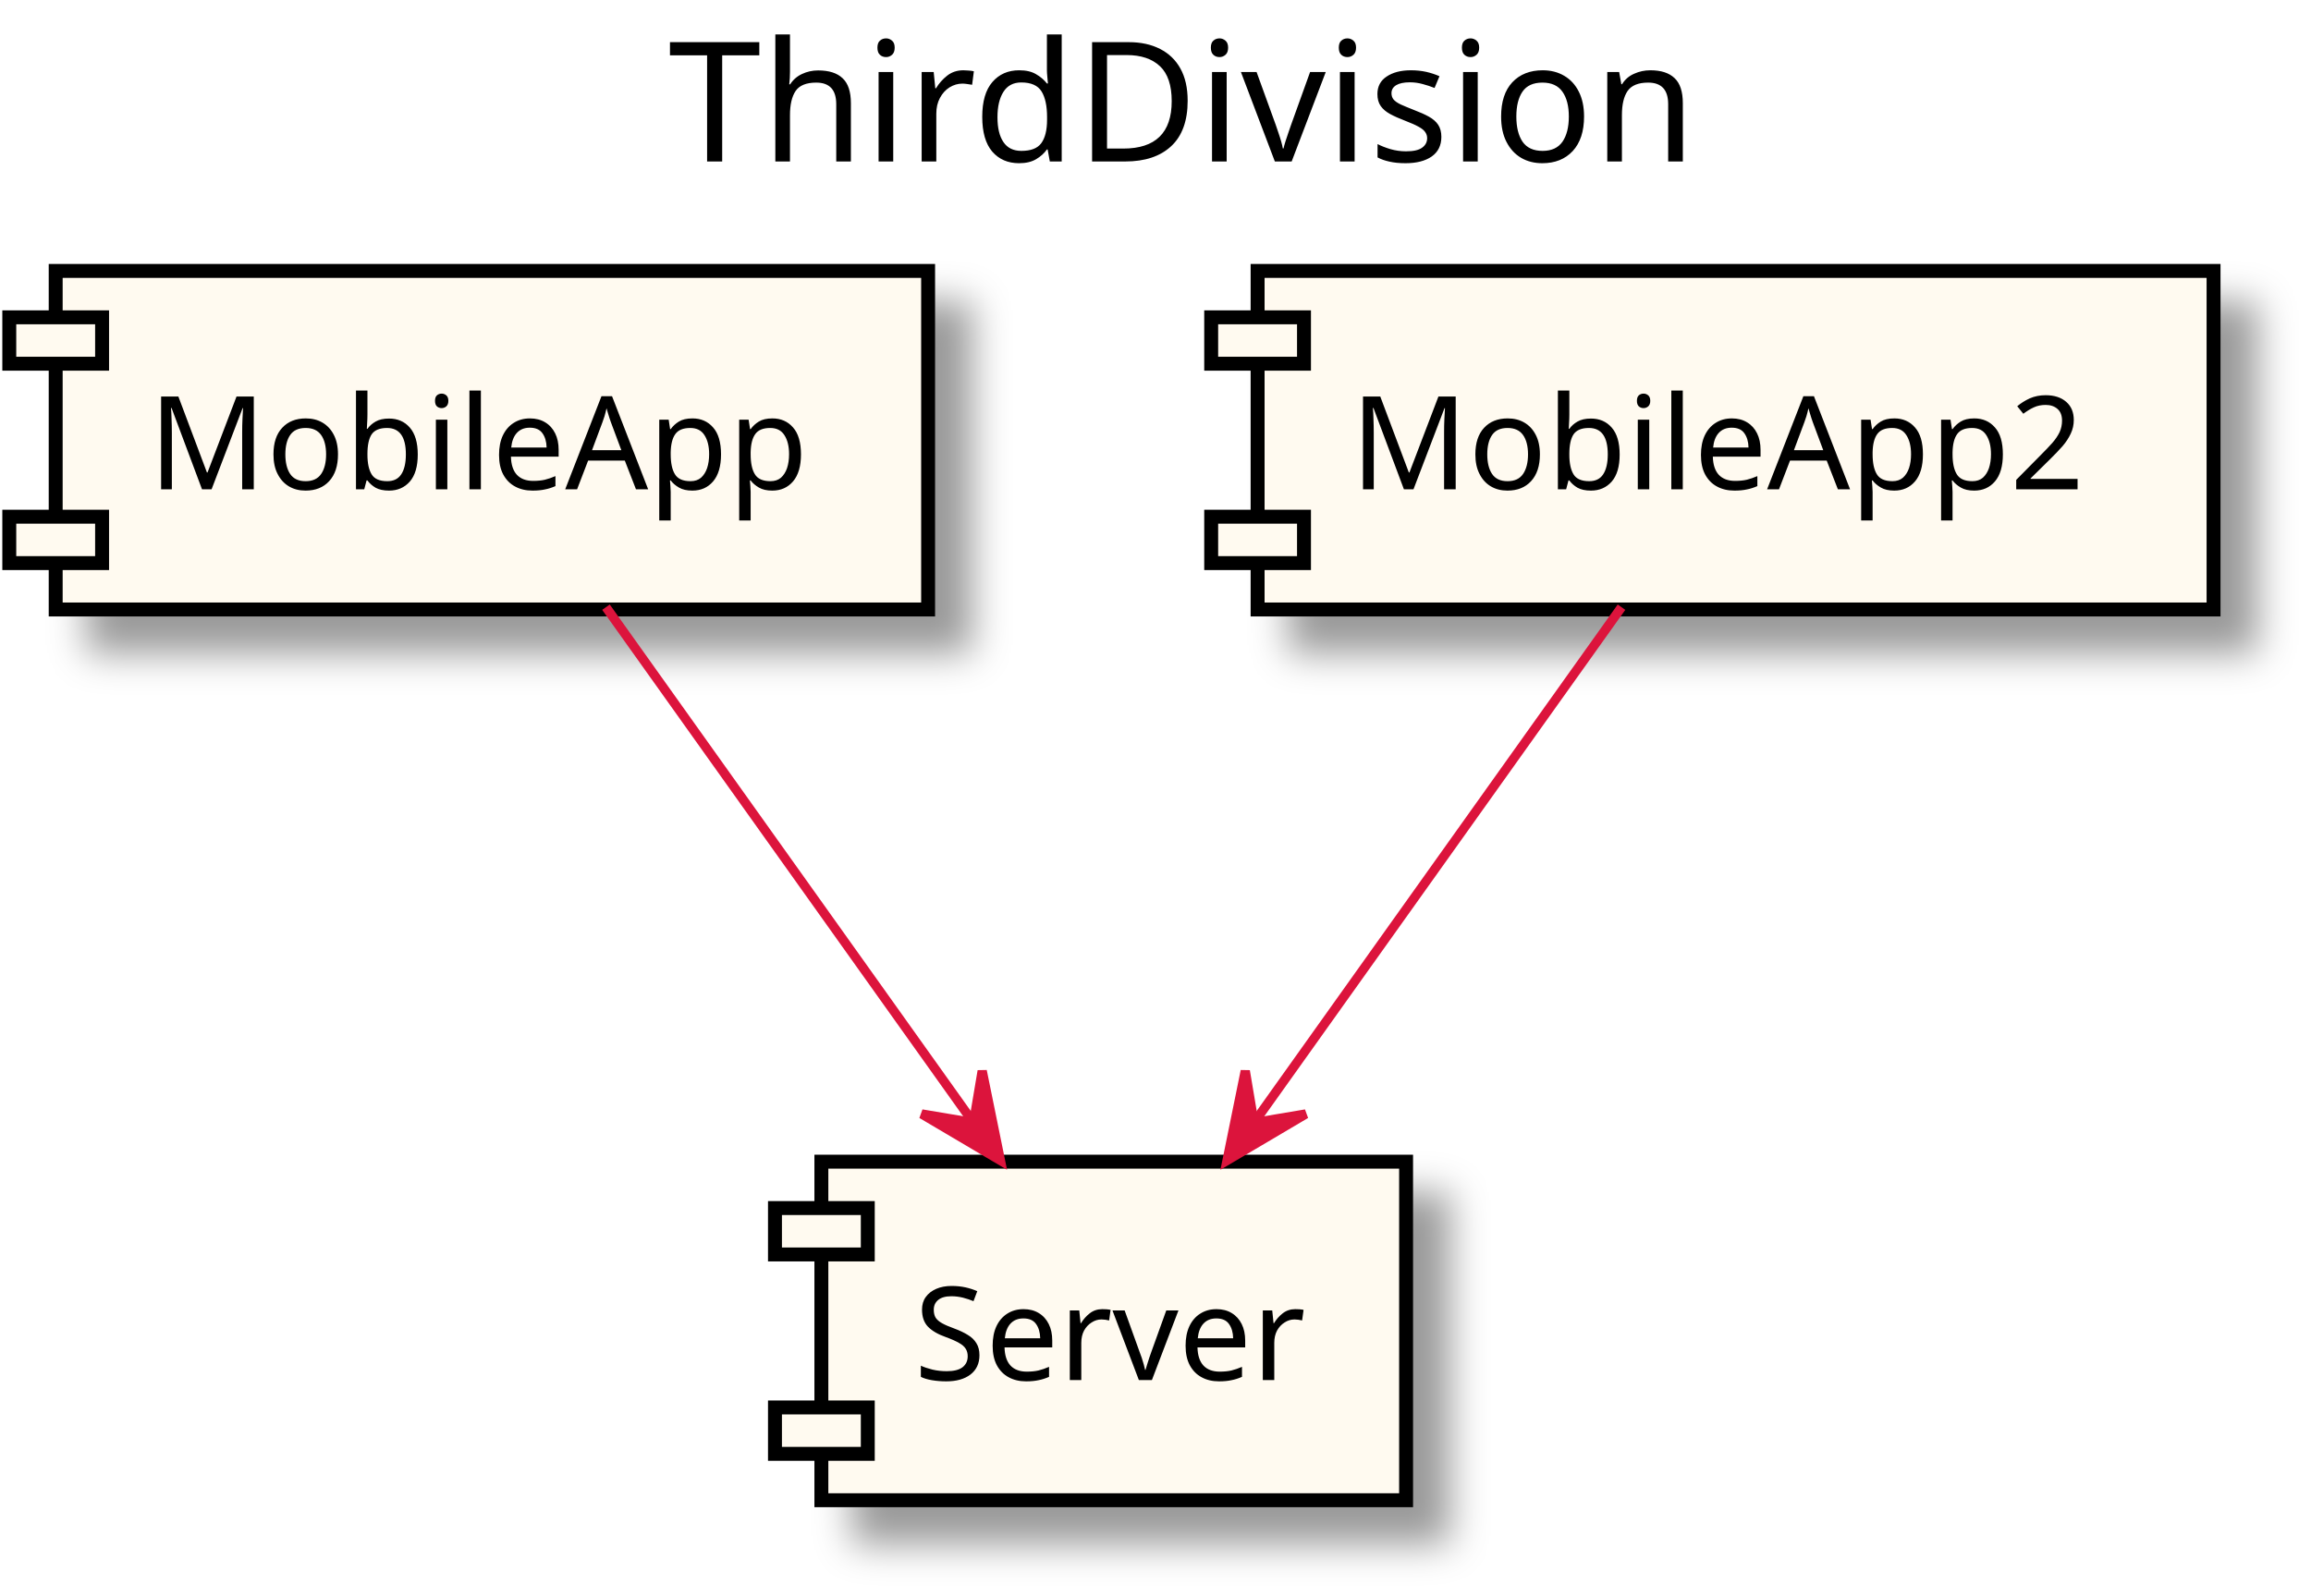
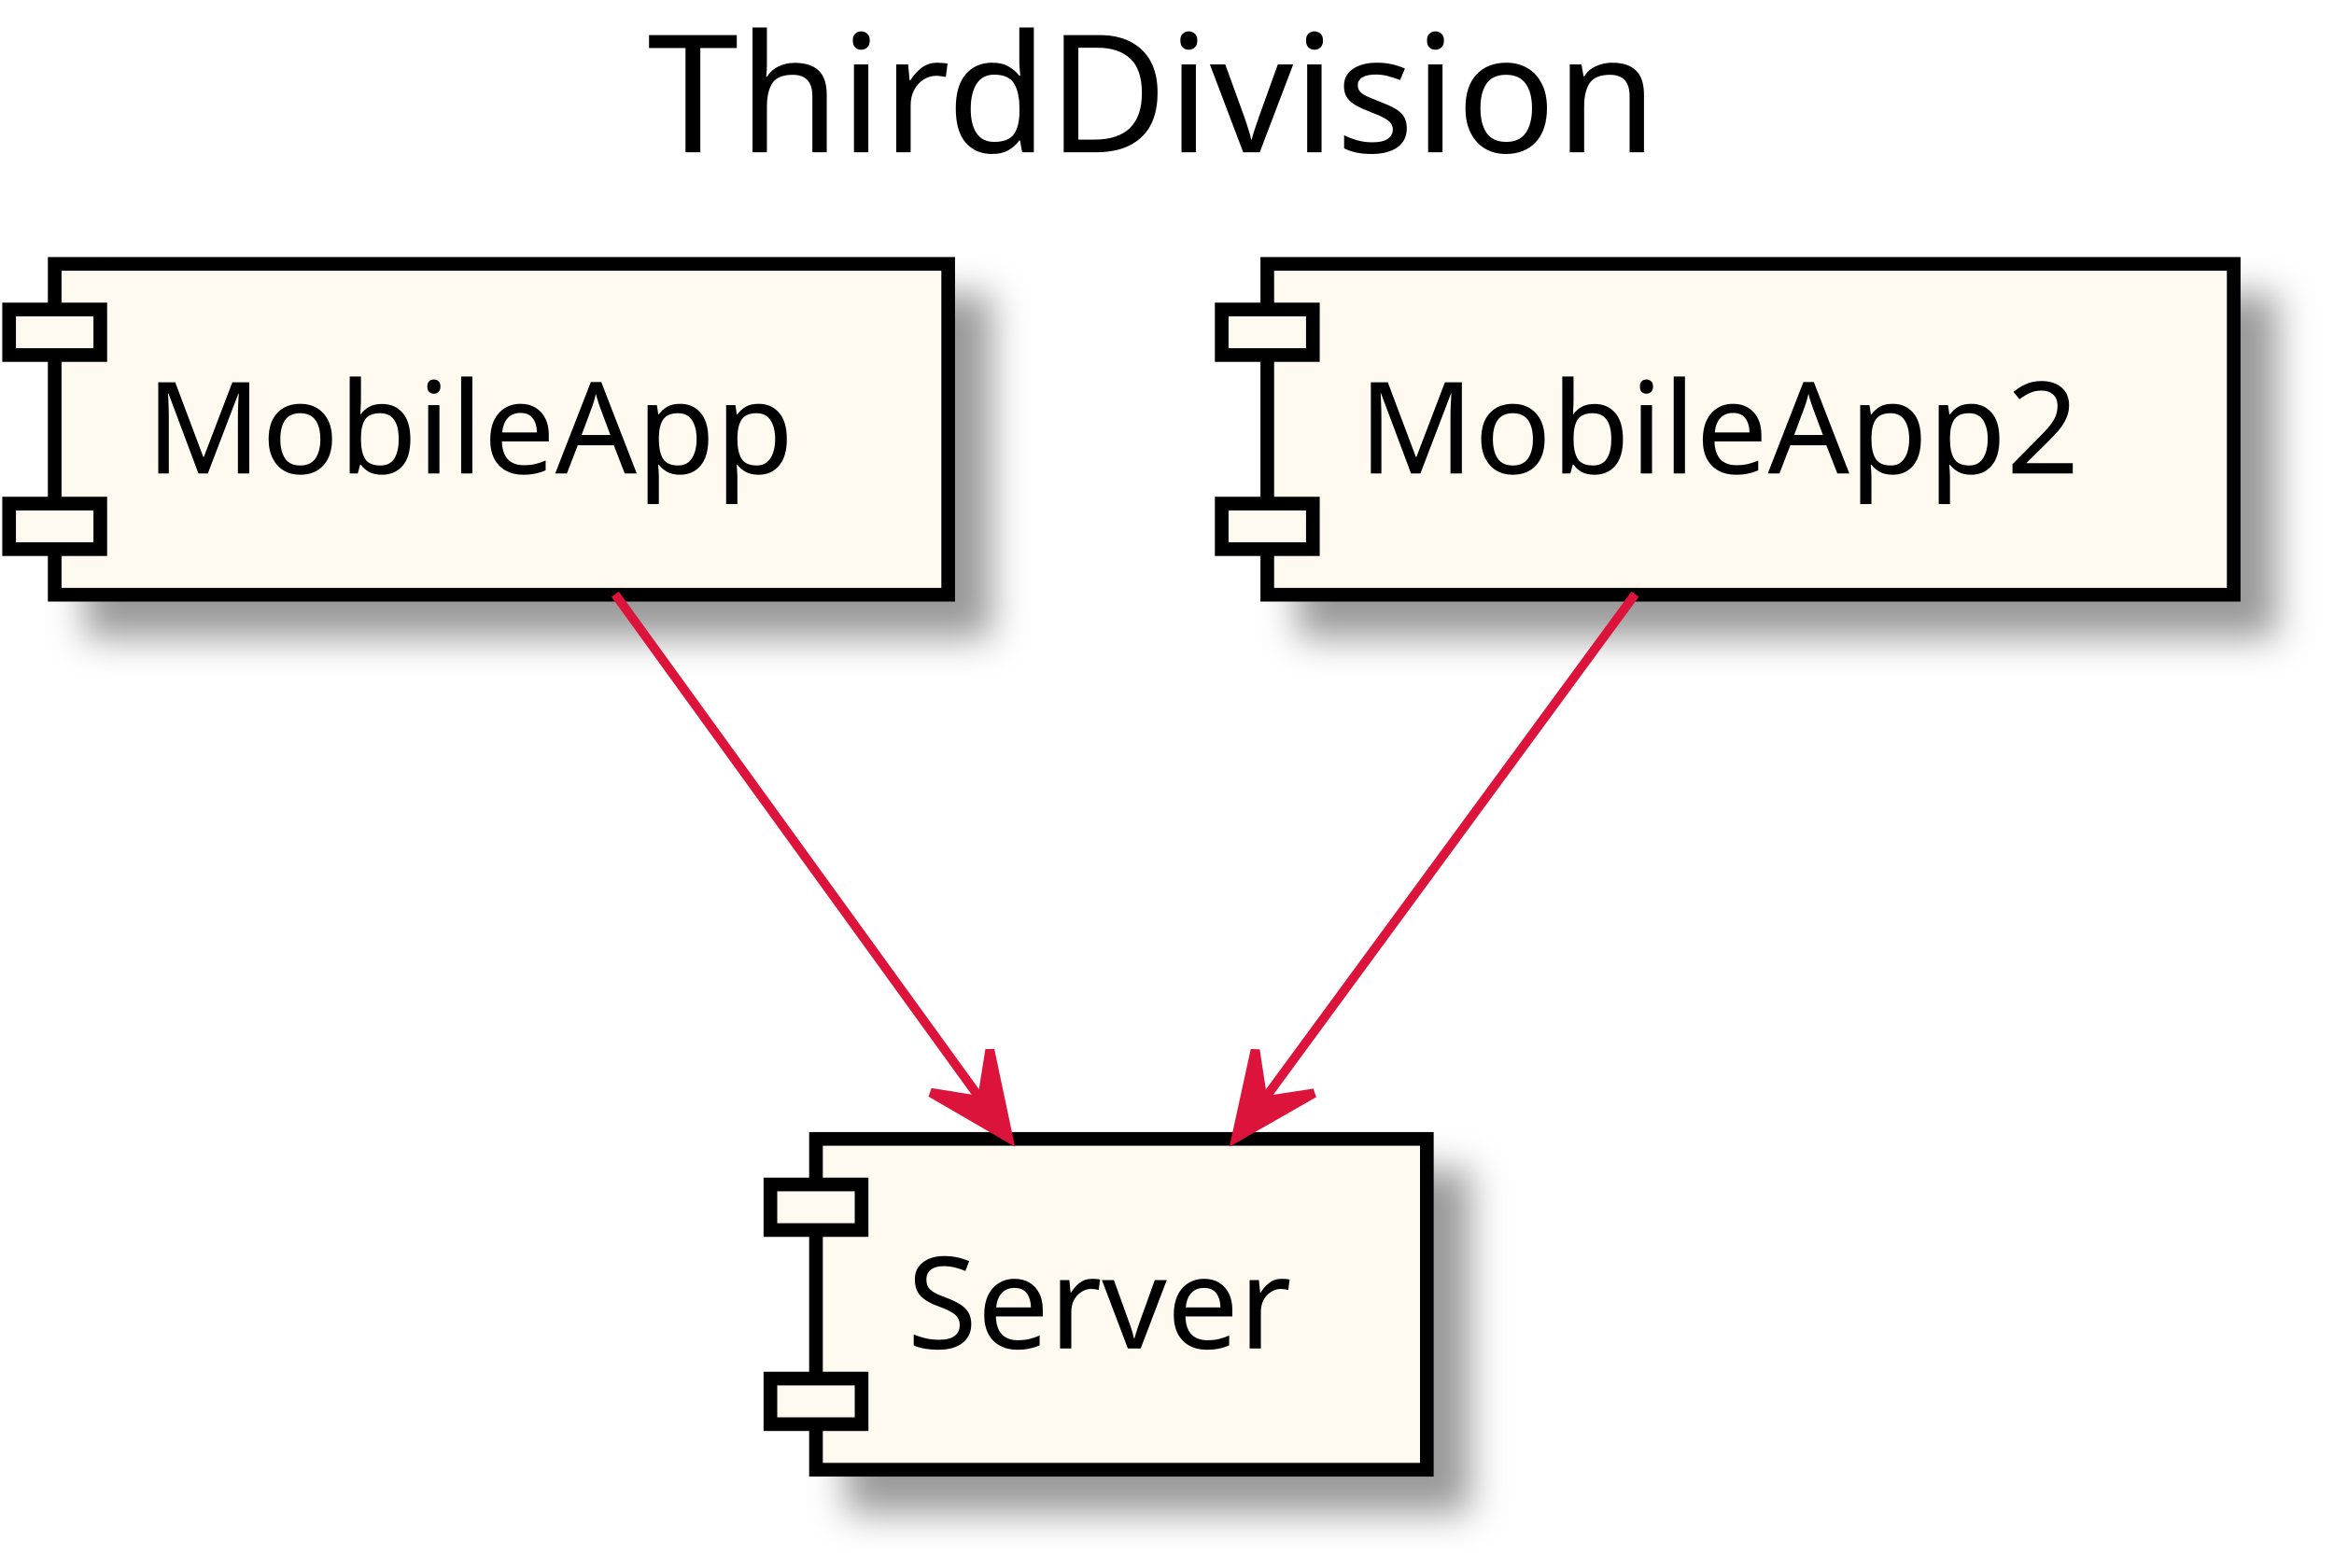
- <svg xmlns="http://www.w3.org/2000/svg" contentScriptType="application/ecmascript" contentStyleType="text/css" height="172px" preserveAspectRatio="none" style="width:249px;height:172px;" version="1.1" viewBox="0 0 249 172" width="249px" zoomAndPan="magnify">
+ <svg xmlns="http://www.w3.org/2000/svg" contentScriptType="application/ecmascript" contentStyleType="text/css" height="172px" preserveAspectRatio="none" style="width:256px;height:172px;" version="1.1" viewBox="0 0 256 172" width="256px" zoomAndPan="magnify">
  <defs>
-     <filter height="300%" id="f2phpfew939lf" width="300%" x="-1" y="-1">
+     <filter height="300%" id="f1m9n6ah2kayw7" width="300%" x="-1" y="-1">
      <feGaussianBlur result="blurOut" stdDeviation="2.0" />
      <feColorMatrix in="blurOut" result="blurOut2" type="matrix" values="0 0 0 0 0 0 0 0 0 0 0 0 0 0 0 0 0 0 .4 0" />
      <feOffset dx="4.0" dy="4.0" in="blurOut2" result="blurOut3" />
      <feBlend in="SourceGraphic" in2="blurOut3" mode="normal" />
    </filter>
  </defs>
  <g>
-     <text fill="#000000" font-family="sans-serif" font-size="18" lengthAdjust="spacingAndGlyphs" textLength="113" x="72" y="17.402">ThirdDivision</text>
-     <rect fill="#FFFAF0" filter="url(#f2phpfew939lf)" height="36.488" style="stroke: #000000; stroke-width: 1.5;" width="94" x="6" y="29.199" />
-     <rect fill="#FFFAF0" height="5" style="stroke: #000000; stroke-width: 1.5;" width="10" x="1" y="34.199" />
-     <rect fill="#FFFAF0" height="5" style="stroke: #000000; stroke-width: 1.5;" width="10" x="1" y="55.688" />
-     <text fill="#000000" font-family="sans-serif" font-size="14" lengthAdjust="spacingAndGlyphs" textLength="74" x="16" y="52.734">MobileApp</text>
-     <rect fill="#FFFAF0" filter="url(#f2phpfew939lf)" height="36.488" style="stroke: #000000; stroke-width: 1.5;" width="63" x="88.5" y="125.199" />
-     <rect fill="#FFFAF0" height="5" style="stroke: #000000; stroke-width: 1.5;" width="10" x="83.5" y="130.199" />
-     <rect fill="#FFFAF0" height="5" style="stroke: #000000; stroke-width: 1.5;" width="10" x="83.5" y="151.688" />
-     <text fill="#000000" font-family="sans-serif" font-size="14" lengthAdjust="spacingAndGlyphs" textLength="43" x="98.5" y="148.734">Server</text>
-     <rect fill="#FFFAF0" filter="url(#f2phpfew939lf)" height="36.488" style="stroke: #000000; stroke-width: 1.5;" width="103" x="135.5" y="29.199" />
-     <rect fill="#FFFAF0" height="5" style="stroke: #000000; stroke-width: 1.5;" width="10" x="130.5" y="34.199" />
-     <rect fill="#FFFAF0" height="5" style="stroke: #000000; stroke-width: 1.5;" width="10" x="130.5" y="55.688" />
-     <text fill="#000000" font-family="sans-serif" font-size="14" lengthAdjust="spacingAndGlyphs" textLength="83" x="145.5" y="52.734">MobileApp2</text>
-     <path d="M65.29,65.439 C76.43,81.079 92.9,104.179 104.85,120.949 " fill="none" id="_0-&gt;_1" style="stroke: #DC143C; stroke-width: 1.0;" />
-     <polygon fill="#DC143C" points="107.79,125.069,105.827,115.418,104.889,120.997,99.311,120.059,107.79,125.069" style="stroke: #DC143C; stroke-width: 1.0;" />
-     <path d="M174.71,65.439 C163.57,81.079 147.1,104.179 135.15,120.949 " fill="none" id="_2-&gt;_1" style="stroke: #DC143C; stroke-width: 1.0;" />
-     <polygon fill="#DC143C" points="132.21,125.069,140.689,120.059,135.111,120.997,134.173,115.418,132.21,125.069" style="stroke: #DC143C; stroke-width: 1.0;" />
+     <text fill="#000000" font-family="sans-serif" font-size="18" lengthAdjust="spacingAndGlyphs" textLength="121" x="71" y="16.708">ThirdDivision</text>
+     <rect fill="#FFFAF0" filter="url(#f1m9n6ah2kayw7)" height="36.297" style="stroke: #000000; stroke-width: 1.5;" width="98" x="6" y="28.953" />
+     <rect fill="#FFFAF0" height="5" style="stroke: #000000; stroke-width: 1.5;" width="10" x="1" y="33.953" />
+     <rect fill="#FFFAF0" height="5" style="stroke: #000000; stroke-width: 1.5;" width="10" x="1" y="55.25" />
+     <text fill="#000000" font-family="sans-serif" font-size="14" lengthAdjust="spacingAndGlyphs" textLength="78" x="16" y="51.948">MobileApp</text>
+     <rect fill="#FFFAF0" filter="url(#f1m9n6ah2kayw7)" height="36.297" style="stroke: #000000; stroke-width: 1.5;" width="67" x="89.5" y="124.953" />
+     <rect fill="#FFFAF0" height="5" style="stroke: #000000; stroke-width: 1.5;" width="10" x="84.5" y="129.953" />
+     <rect fill="#FFFAF0" height="5" style="stroke: #000000; stroke-width: 1.5;" width="10" x="84.5" y="151.25" />
+     <text fill="#000000" font-family="sans-serif" font-size="14" lengthAdjust="spacingAndGlyphs" textLength="47" x="99.5" y="147.948">Server</text>
+     <rect fill="#FFFAF0" filter="url(#f1m9n6ah2kayw7)" height="36.297" style="stroke: #000000; stroke-width: 1.5;" width="106" x="139" y="28.953" />
+     <rect fill="#FFFAF0" height="5" style="stroke: #000000; stroke-width: 1.5;" width="10" x="134" y="33.953" />
+     <rect fill="#FFFAF0" height="5" style="stroke: #000000; stroke-width: 1.5;" width="10" x="134" y="55.25" />
+     <text fill="#000000" font-family="sans-serif" font-size="14" lengthAdjust="spacingAndGlyphs" textLength="86" x="149" y="51.948">MobileApp2</text>
+     <path d="M67.472,65.194 C78.783,80.83 95.494,103.93 107.627,120.702 " fill="none" id="_0-&gt;_1" style="stroke: #DC143C; stroke-width: 1.0;" />
+     <polygon fill="#DC143C" points="110.607,124.821,108.573,115.185,107.677,120.77,102.091,119.874,110.607,124.821" style="stroke: #DC143C; stroke-width: 1.0;" />
+     <path d="M179.344,65.194 C167.867,80.83 150.911,103.93 138.599,120.702 " fill="none" id="_2-&gt;_1" style="stroke: #DC143C; stroke-width: 1.0;" />
+     <polygon fill="#DC143C" points="135.575,124.821,144.125,119.933,138.533,120.79,137.675,115.199,135.575,124.821" style="stroke: #DC143C; stroke-width: 1.0;" />
  </g>
</svg>
